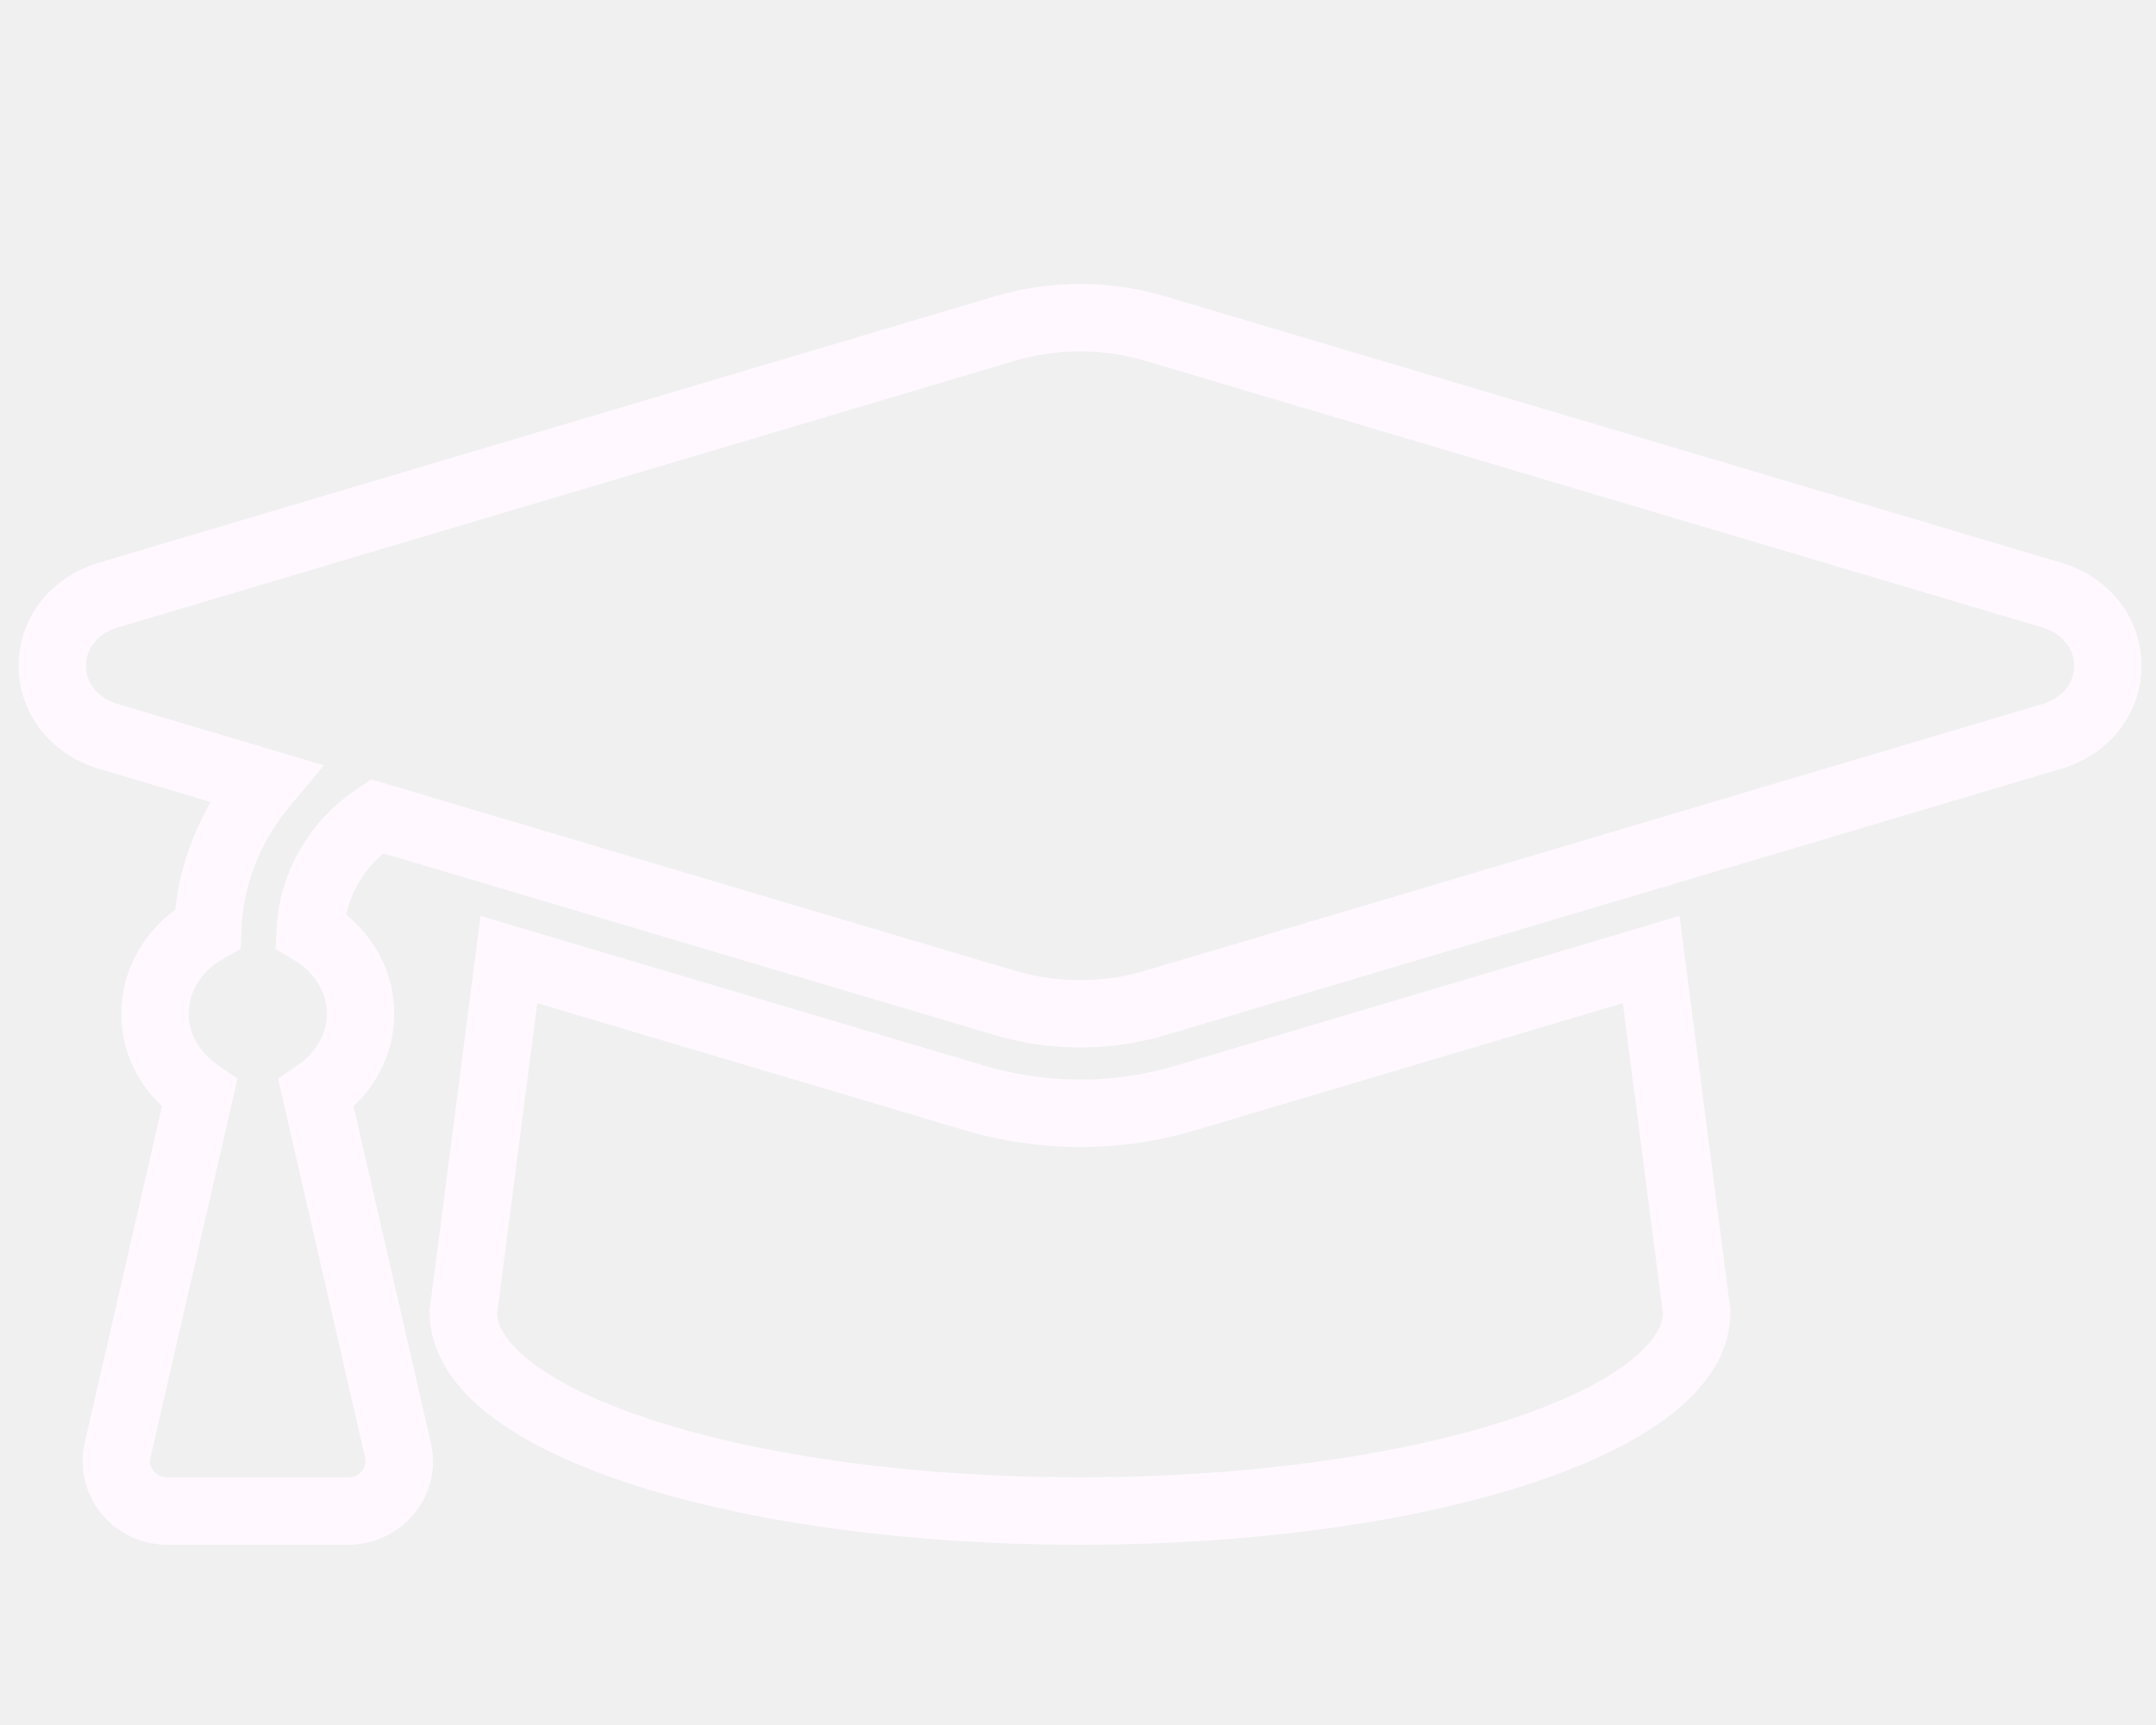
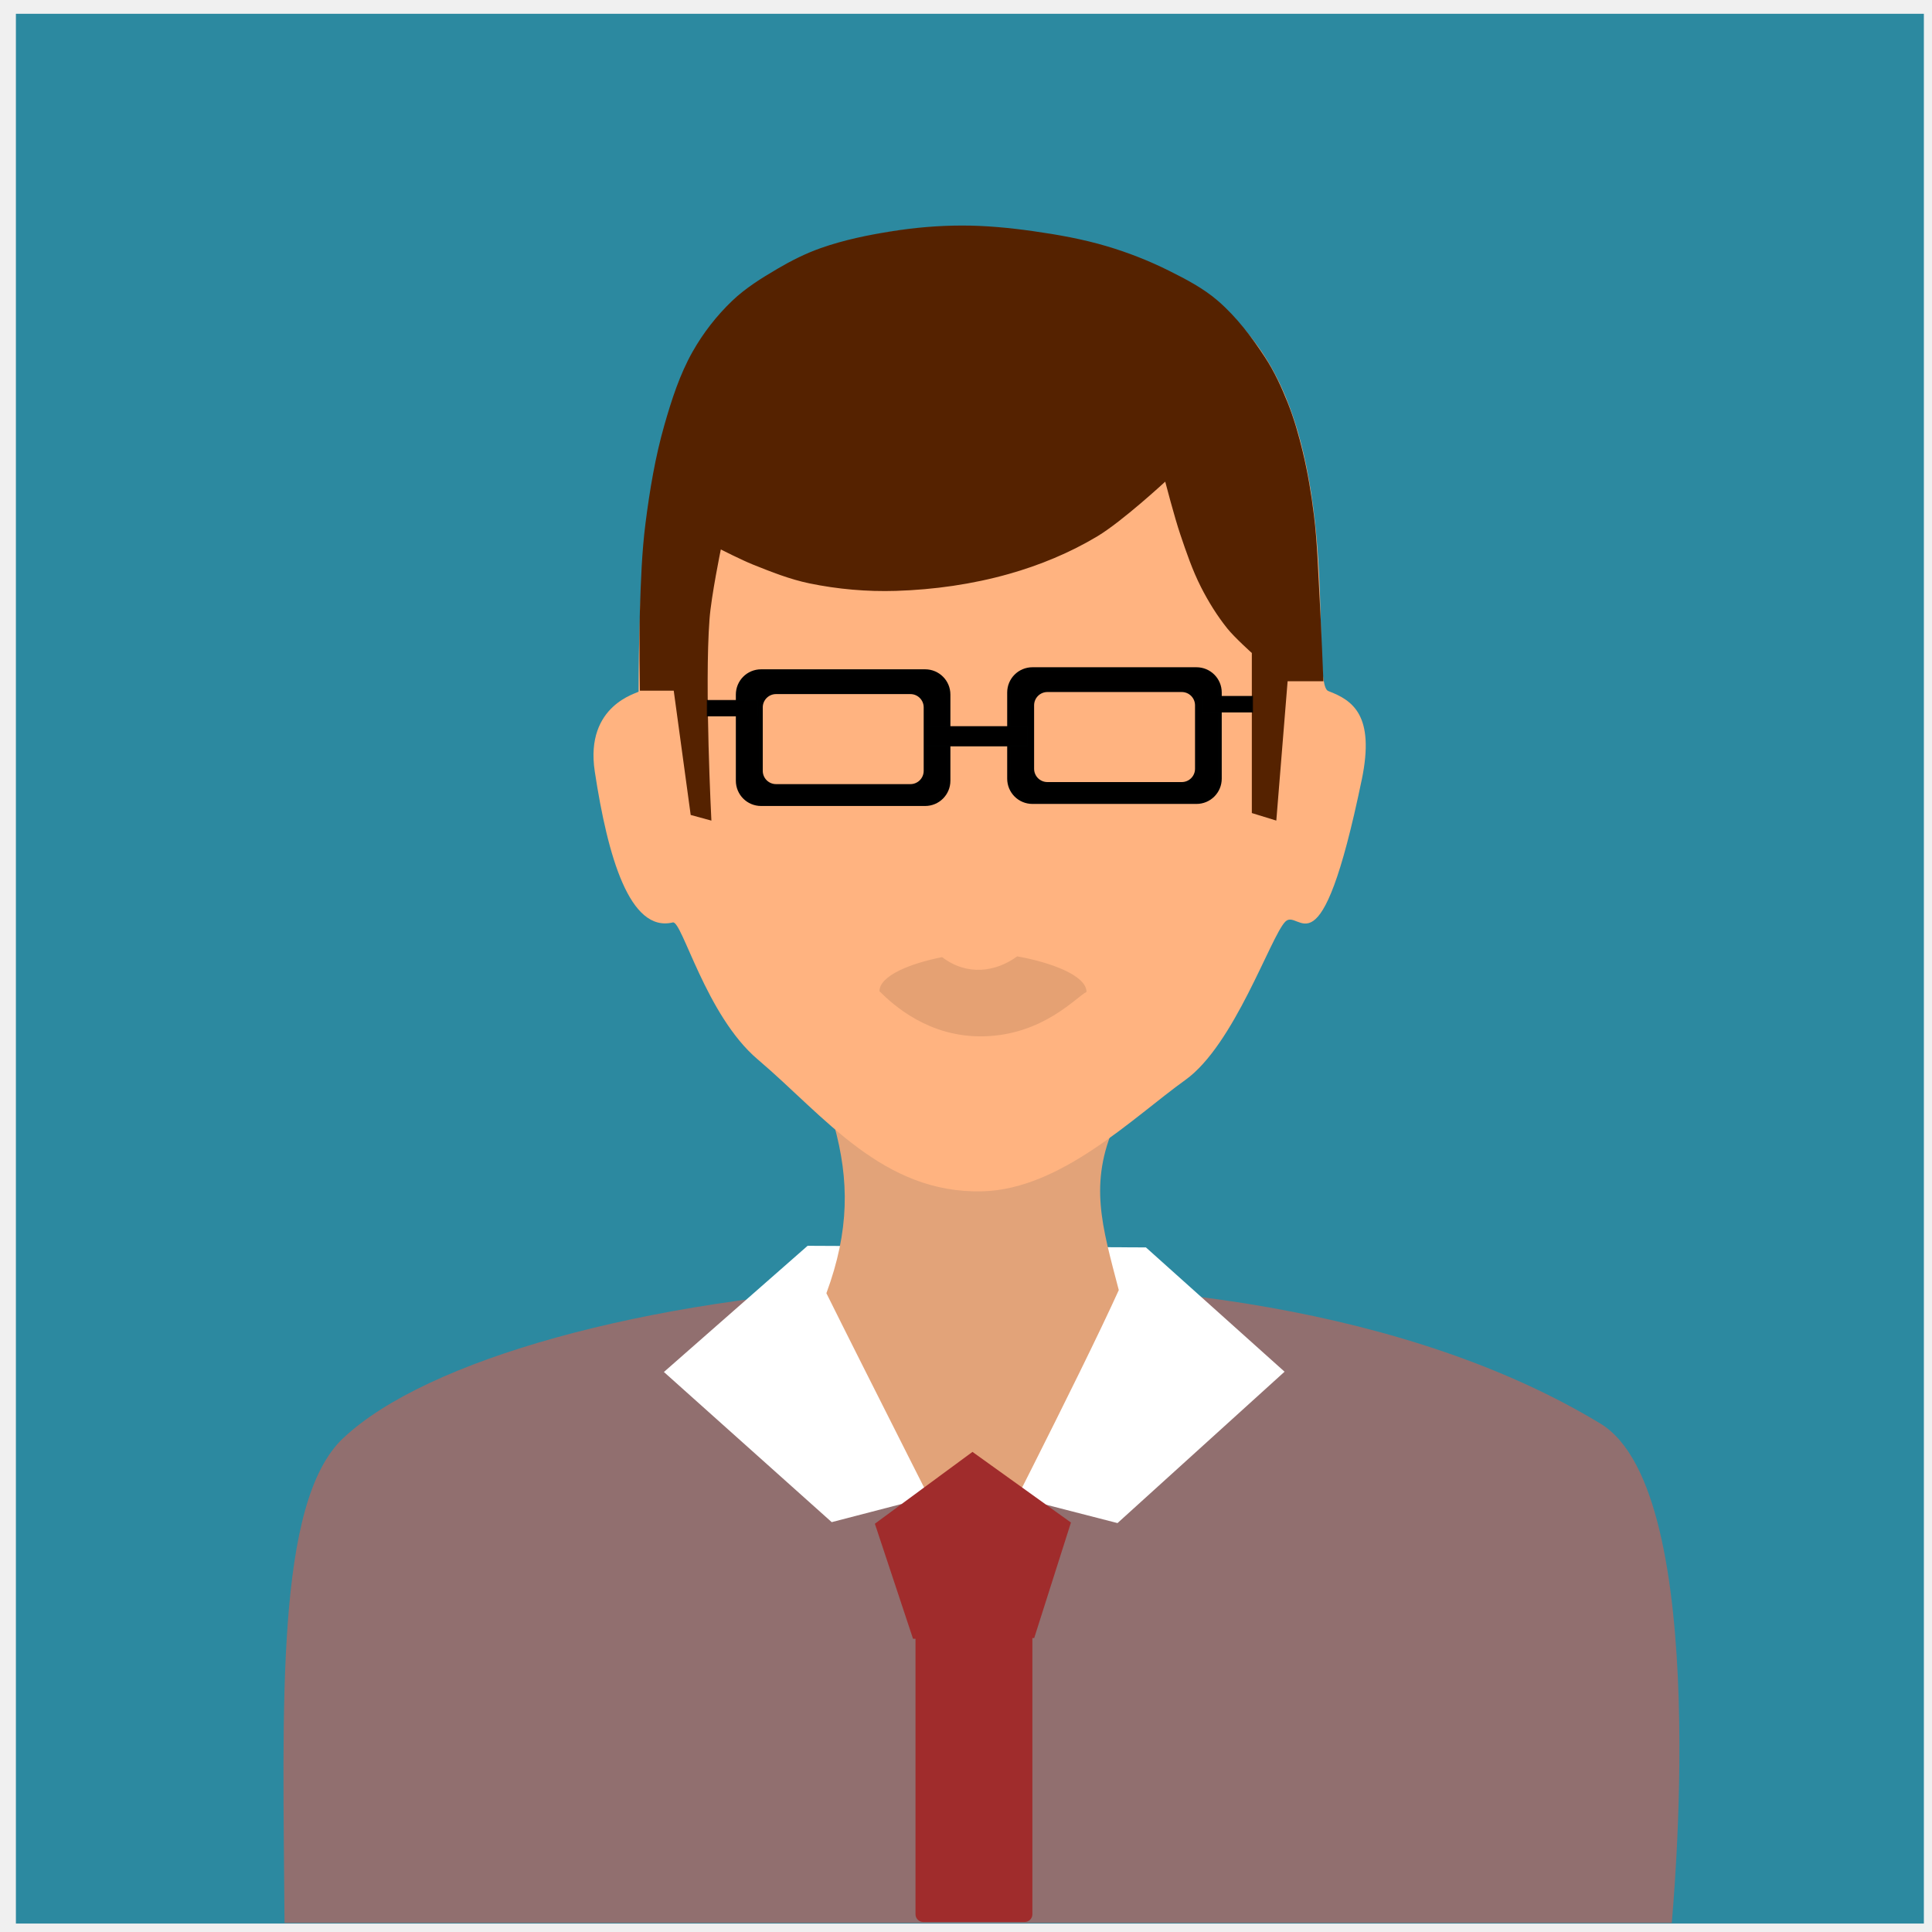
- <svg xmlns="http://www.w3.org/2000/svg" xmlns:ns1="http://www.openswatchbook.org/uri/2009/osb" xmlns:xlink="http://www.w3.org/1999/xlink" viewBox="0 0 640 512" version="1.1" id="svg22">
-   <defs id="defs26">
-     <linearGradient id="linearGradient4540" ns1:paint="solid">
-       <stop style="stop-color:#fff9ff;stop-opacity:1;" offset="0" id="stop4538" />
-     </linearGradient>
-     <linearGradient xlink:href="#linearGradient4540" id="linearGradient4542" x1="-2.495" y1="255.998" x2="642.503" y2="255.998" gradientUnits="userSpaceOnUse" />
-     <linearGradient xlink:href="#linearGradient4540" id="linearGradient4546" gradientUnits="userSpaceOnUse" x1="-2.495" y1="255.998" x2="642.503" y2="255.998" gradientTransform="matrix(0.9534418,0,0,0.9224043,15.50258,35.26051)" />
-   </defs>
-   <path style="fill:none;fill-opacity:1;stroke:url(#linearGradient4546);stroke-width:20.005;stroke-miterlimit:4;stroke-dasharray:none;stroke-opacity:1" id="path4544" d="M 608.868,176.573 342.914,97.523 c -14.492,-4.308 -30.129,-4.308 -44.612,0 L 32.34,176.573 c -22.444,6.669 -22.444,35.383 0,42.052 l 46.366,13.781 c -10.173,12.167 -16.428,27.008 -17.048,43.261 -9.182,5.092 -15.646,14.279 -15.646,25.246 0,9.944 5.416,18.31 13.215,23.66 L 34.886,430.538 c -2.117,9.215 5.13,17.959 14.883,17.959 h 53.498 c 9.763,0 17.009,-8.744 14.893,-17.959 L 93.818,324.573 c 7.799,-5.35 13.215,-13.716 13.215,-23.66 0,-10.672 -6.169,-19.601 -14.931,-24.785 0.725,-13.855 8.047,-26.104 19.727,-33.871 l 186.465,55.427 c 8.638,2.564 25.209,5.765 44.612,0 l 265.963,-79.05 c 22.454,-6.678 22.454,-35.383 0,-42.062 z M 351.867,325.901 c -27.202,8.08 -50.38,3.616 -62.536,0 l -138.268,-41.093 -13.52,104.656 c 0,32.607 81.958,59.034 183.061,59.034 101.103,0 183.061,-26.427 183.061,-59.034 l -13.52,-104.665 z" />
+ <svg xmlns="http://www.w3.org/2000/svg" width="139.84mm" height="139.84mm" version="1.1" viewBox="0 0 139.84 139.84">
+   <g transform="translate(-22.819 -49.376)">
+     <rect x="23.97" y="50.374" width="138.1" height="138.23" ry="0" fill="#2c89a0" />
+     <g transform="translate(-6.8418e-7 2.8408e-6)">
+       <g transform="translate(61.912 13.229)">
+         <path d="m-14.26 140.25c12.035-11.392 63.708-17.619 91.013-1.058 8.235 4.994 5.135 36.139 5.159 36.139h-100.41c-0.114-15.804-0.67-30.439 4.233-35.08z" fill="#916f6f" />
+         <g transform="translate(101.7 -24.381)">
+           <path d="m-82.337 150.7 24.487 0.117 10.035 8.996-12.091 10.957-5.272-1.356-5.085 9.616-5.283-9.639-5.047 1.311-12.146-10.868z" fill="#fff" />
+           <path d="m-80.43 141.93 20.342-0.037c-1.897 4.296-0.95 7.329 0.274 12.013-2.834 6.263-10.556 21.285-10.556 21.285s-8.292-16.376-10.608-21.058c1.671-4.533 1.666-8.177 0.549-12.203z" fill="#e2a379" />
+         </g>
+         <g fill="#a02c2c">
+           <path transform="matrix(.81037 .017239 -.017239 .81037 75.375 18.382)" d="m-45.281 169.19-10.818 0.296-3.625-10.197 8.578-6.598 8.926 6.119z" />
+           <rect x="27.172" y="153.78" width="8.46" height="21.483" ry=".561" />
+         </g>
+       </g>
+       <g transform="translate(1.0627 -.43542)">
+         <path d="m120.32 106.25c-3.027 14.629-4.491 9.196-5.539 10.279-1.065 1.1-3.678 8.904-7.221 11.445-3.789 2.717-9.004 7.92-14.69 8.066-7.233 0.187-11.461-5.475-16.269-9.548-3.756-3.182-5.48-10.076-6.146-9.914-3.124 0.757-4.714-4.782-5.648-10.923-0.739-4.856 3.17-5.684 3.171-5.784 8e-3 -6.795 0.318-15.738 3.02-22.454 3.84-9.548 14.687-11.647 22.147-11.123 6.646 0.466 16.04 2.119 20.574 10 5.051 8.779 2.899 23.052 4.181 23.536 1.762 0.666 3.389 1.742 2.422 6.42z" fill="#ffb380" />
+         <path d="m68.069 99.804h2.453l1.227 8.995 1.499 0.409s-0.504-9.736-0.136-14.583c0.129-1.698 0.818-5.043 0.818-5.043s1.525 0.773 2.317 1.09c1.334 0.534 2.682 1.071 4.089 1.363 2.054 0.425 4.173 0.61 6.269 0.545 2.755-0.086 5.525-0.477 8.178-1.227 2.233-0.631 4.416-1.532 6.406-2.726 1.801-1.08 4.907-3.953 4.907-3.953s0.666 2.563 1.09 3.816c0.438 1.295 0.88 2.598 1.499 3.816 0.537 1.056 1.167 2.074 1.908 2.998 0.523 0.652 1.772 1.772 1.772 1.772v11.585l1.772 0.545 0.818-10.086h2.59s-0.159-3.999-0.273-5.997c-0.114-2-0.166-4.008-0.409-5.997-0.19-1.557-0.45-3.109-0.818-4.634-0.29-1.201-0.631-2.396-1.09-3.544-0.453-1.132-0.968-2.251-1.635-3.271-0.971-1.485-2.066-2.927-3.407-4.089-1.048-0.908-2.303-1.561-3.544-2.181-1.441-0.72-2.953-1.313-4.498-1.772-1.734-0.515-3.525-0.837-5.315-1.09-1.715-0.243-3.447-0.411-5.179-0.409-1.687 0.002-3.377 0.146-5.043 0.409-1.752 0.277-3.506 0.636-5.179 1.227-1.092 0.386-2.136 0.912-3.135 1.499-1.152 0.677-2.305 1.393-3.271 2.317-1.123 1.074-2.098 2.327-2.862 3.68-0.934 1.653-1.522 3.49-2.044 5.315-0.662 2.313-1.058 4.701-1.363 7.087-0.271 2.122-0.341 4.267-0.409 6.406-0.061 1.907 0 5.724 0 5.724z" fill="#520" />
+         <g stroke="#000101">
+           <g transform="translate(162.29 28.912)">
+             <path transform="matrix(.26458 0 0 .26458 22.819 49.376)" d="m-409.18 75.971c-3.557 0-6.42 2.863-6.42 6.42v23.555c0 3.557 2.863 6.42 6.42 6.42h44.855c3.557 0 6.422-2.863 6.422-6.42v-23.555c0-3.557-2.865-6.42-6.422-6.42zm4.088 5.781h36.74c2.293 0 4.139 1.847 4.139 4.141v17.35c0 2.293-1.845 4.139-4.139 4.139h-36.74c-2.293 0-4.141-1.845-4.141-4.139v-17.35c0-2.293 1.847-4.141 4.141-4.141z" stroke="#000101" stroke-width=".998" />
+           </g>
+           <g transform="translate(181.93 28.763)">
+             <path transform="matrix(.26458 0 0 .26458 22.819 49.376)" d="m-409.18 75.971c-3.557 0-6.42 2.863-6.42 6.42v23.555c0 3.557 2.863 6.42 6.42 6.42h44.855c3.557 0 6.422-2.863 6.422-6.42v-23.555c0-3.557-2.865-6.42-6.422-6.42zm4.088 5.781h36.74c2.293 0 4.139 1.847 4.139 4.141v17.35c0 2.293-1.845 4.139-4.139 4.139h-36.74c-2.293 0-4.141-1.845-4.141-4.139v-17.35c0-2.293 1.847-4.141 4.141-4.141z" stroke="#000101" stroke-width=".998" />
+           </g>
+           <g>
+             <rect x="88.842" y="102.41" width="7.287" height="1.385" ry="0" stroke-width=".073" />
+             <rect x="108.77" y="100.21" width="3.651" height="1.139" ry="0" stroke-width=".047" />
+             <rect x="72.944" y="100.5" width="3.651" height="1.139" ry="0" stroke-width=".047" />
+           </g>
+         </g>
+         <g transform="translate(101.19 -1.542)">
+           <path d="m-0.792 123.15c-0.752 0.376-3.142 3.125-7.469 3.214-3.942 0.081-6.51-2.265-7.517-3.262-9e-6 -1.134 2.27-2.025 4.536-2.47 1.812 1.378 3.879 1.079 5.434-0.056 2.444 0.434 5.016 1.387 5.016 2.574z" fill="#e5a173" />
+           <path d="m-15.778 123.1 14.986 0.048" fill="none" />
+         </g>
+       </g>
+     </g>
+   </g>
</svg>
